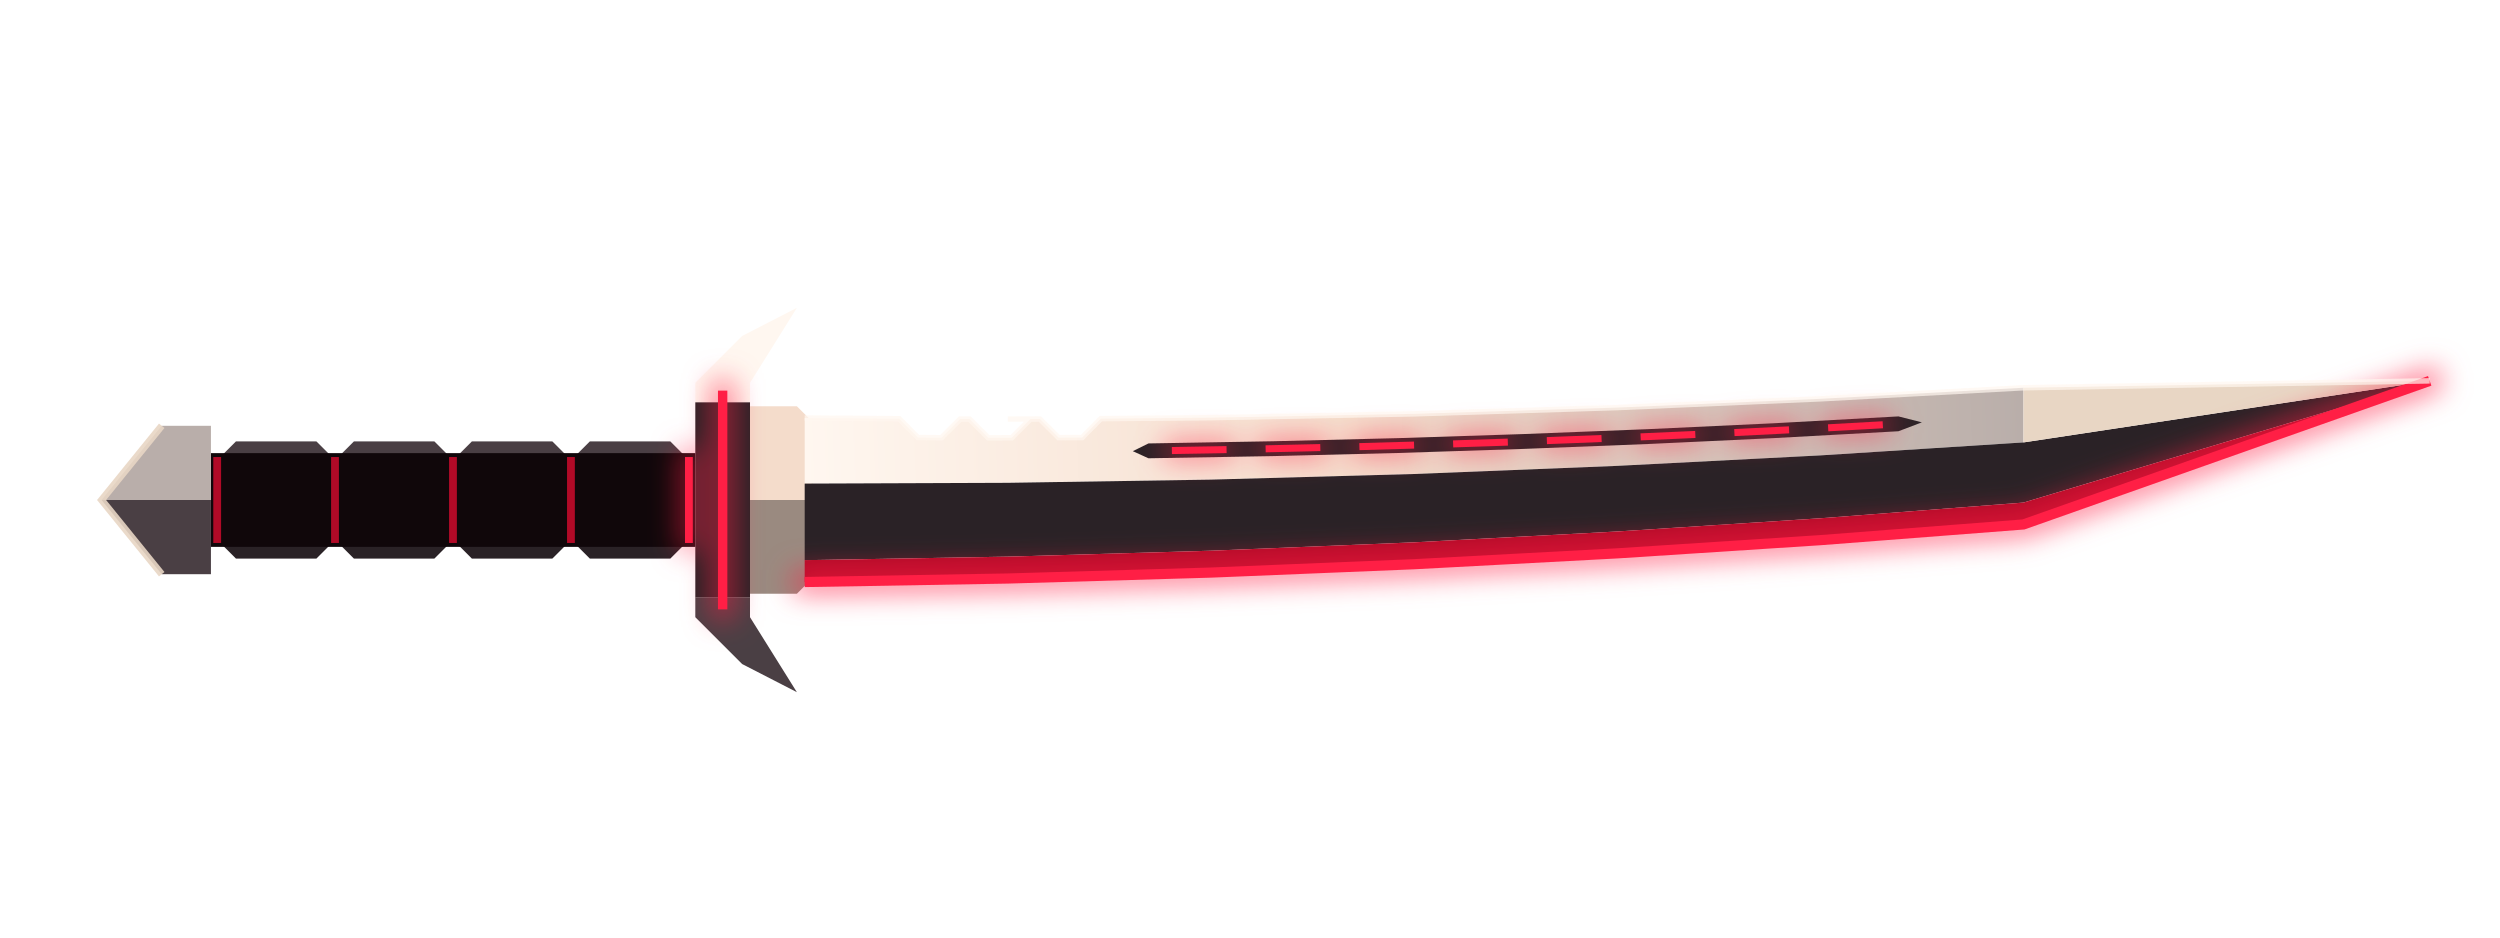
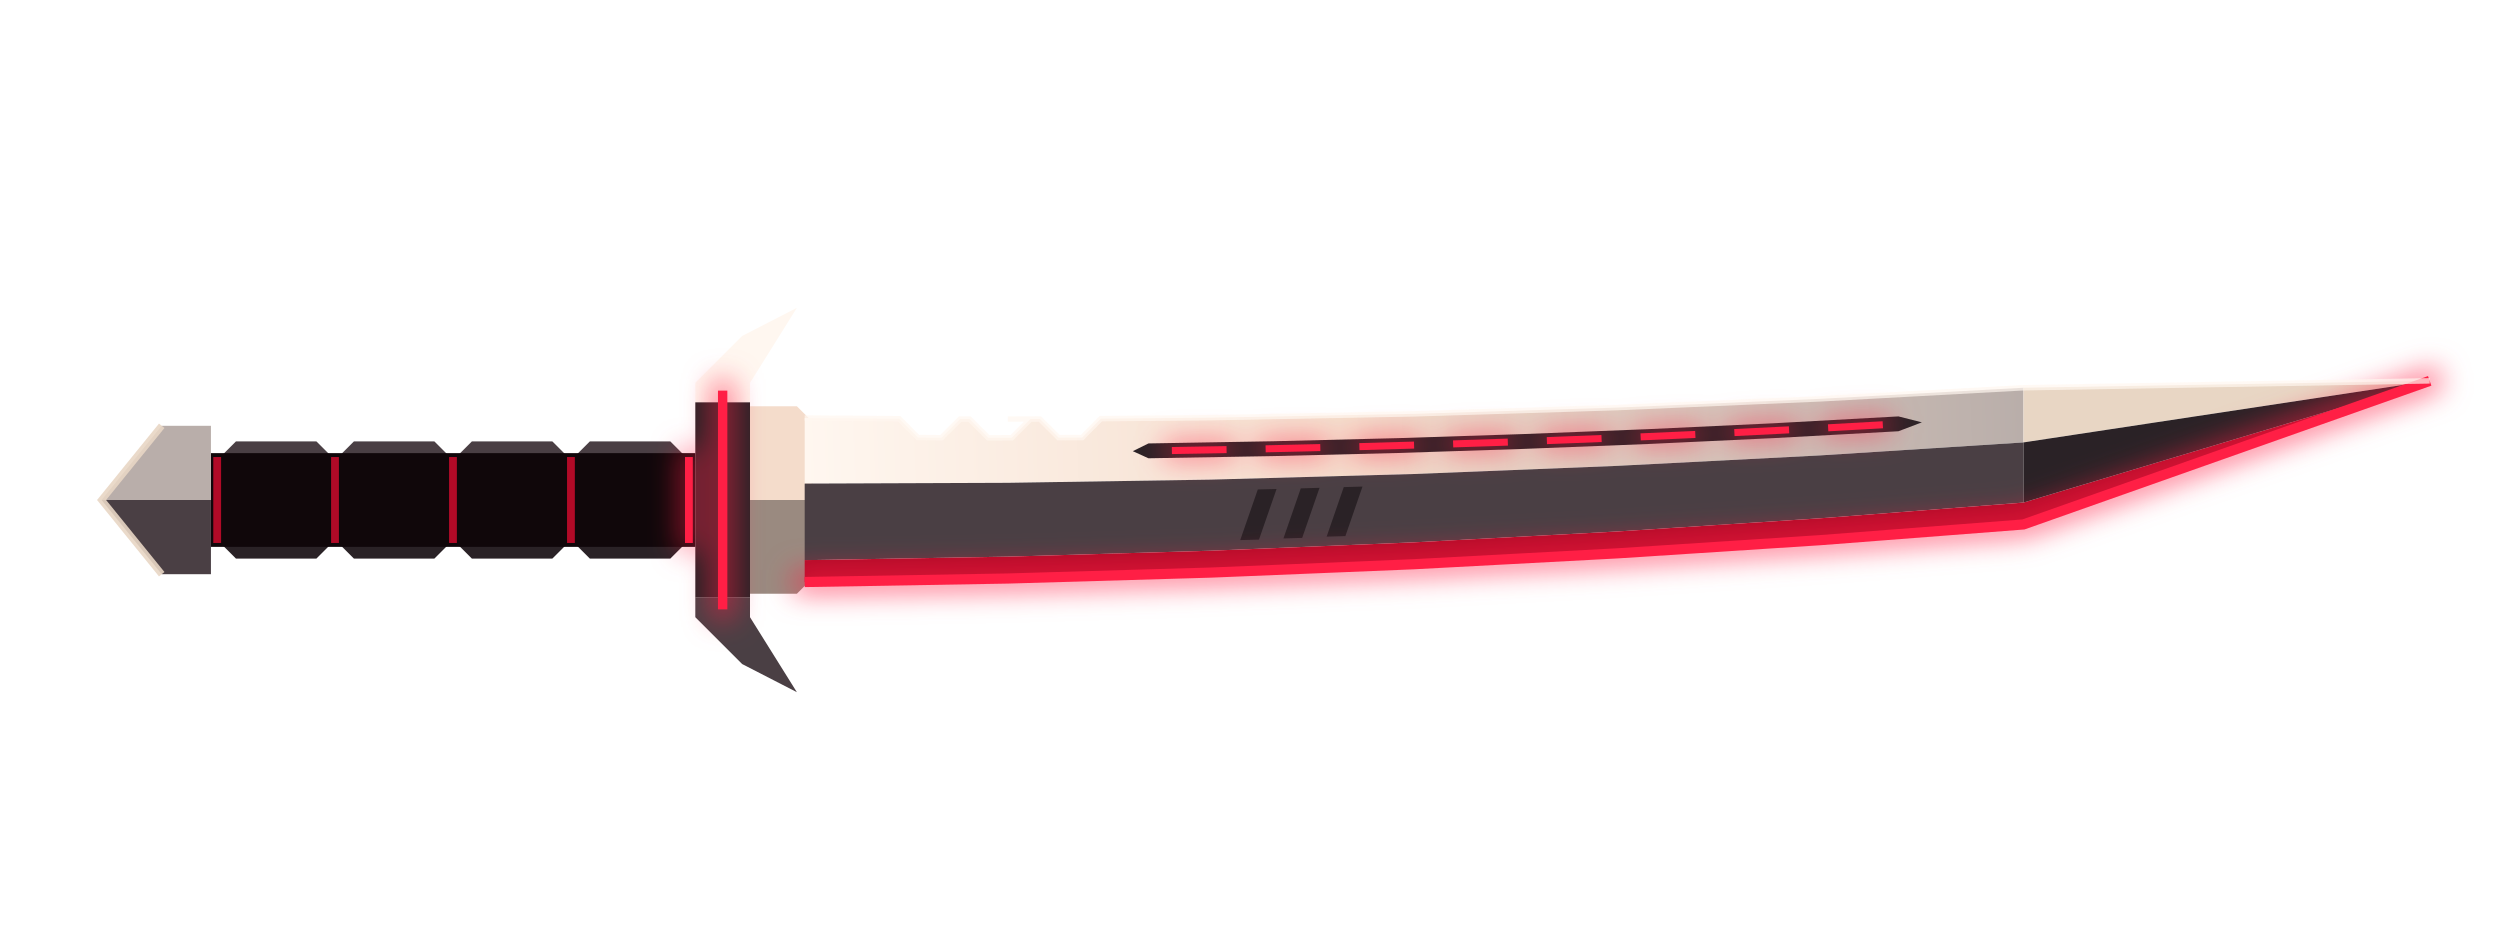
<svg xmlns="http://www.w3.org/2000/svg" viewBox="0 0 320 120" width="320" height="120">
  <defs>
    <linearGradient id="ruinous-blade-a-sheen" gradientUnits="userSpaceOnUse" x1="103" y1="64" x2="259" y2="58.38">
      <stop offset="0" stop-color="#fff7f0" />
      <stop offset="0.45" stop-color="#f4dccb" />
      <stop offset="1" stop-color="#b9aeaa" />
    </linearGradient>
    <filter id="ruinous-blade-a-glow" filterUnits="userSpaceOnUse" x="0" y="0" width="320" height="120" color-interpolation-filters="sRGB">
      <feGaussianBlur stdDeviation="1.8" />
    </filter>
  </defs>
  <path d="M96 52L102 52L104 54L104 64L96 64Z" fill="#f4dccb" />
  <path d="M96 64L104 64L104 74L102 76L96 76Z" fill="#9a8a80" />
  <path d="M89 49L95 43L102 39.4L96 49L96 51.5L89 51.5Z" fill="#fff7f0" />
  <path d="M89 51.5L96 51.5L96 76.5L89 76.5ZM87.4 63.25L73.9 63.25L73.9 69.9L75.5 71.5L85.8 71.5L87.4 69.9ZM72.3 63.25L58.8 63.25L58.8 69.9L60.4 71.5L70.7 71.5L72.3 69.9ZM57.2 63.25L43.7 63.25L43.7 69.9L45.3 71.5L55.6 71.5L57.2 69.9ZM42.1 63.25L28.6 63.25L28.6 69.9L30.2 71.5L40.5 71.5L42.1 69.9Z" fill="#2a2226" />
  <path d="M89 76.5L96 76.5L96 79L102 88.6L95 85L89 79ZM87.4 58.1L85.8 56.5L75.5 56.5L73.9 58.1L73.9 63.25L87.4 63.25ZM72.3 58.1L70.7 56.5L60.4 56.5L58.8 58.1L58.8 63.25L72.3 63.25ZM57.2 58.1L55.6 56.5L45.3 56.5L43.7 58.1L43.7 63.25L57.2 63.25ZM42.1 58.1L40.5 56.5L30.2 56.5L28.6 58.1L28.6 63.25L42.1 63.25ZM27 64L13 64L20.7 73.5L27 73.5Z" fill="#4a3f44" />
  <path d="M89 58L27 58L27 70L89 70Z" fill="#10070a" />
  <path d="M27 54.5L20.7 54.5L13 64L27 64Z" fill="#b9aeaa" />
  <g filter="url(#ruinous-blade-a-glow)" fill="none" opacity="0.65" stroke-linejoin="miter" stroke-linecap="square">
    <path d="M88.18 58.5L88.18 69.5" stroke="#ff1f45" stroke-width="2.2" />
    <path d="M92.5 50L92.5 78" stroke="#ff1f45" stroke-width="2.64" />
  </g>
  <path d="M88.18 58.5L88.18 69.5" fill="none" stroke="#ff1f45" stroke-width="1" stroke-linejoin="miter" stroke-miterlimit="8" />
  <path d="M73.08 58.5L73.08 69.5M57.98 58.5L57.98 69.5M42.88 58.5L42.88 69.5M27.8 58.5L27.8 69.5" fill="none" stroke="#b10a27" stroke-width="1" stroke-linejoin="miter" stroke-miterlimit="8" />
  <path d="M92.5 50L92.5 78" fill="none" stroke="#ff1f45" stroke-width="1.2" stroke-linejoin="miter" stroke-miterlimit="8" />
  <path d="M20.7 54.5L13 64L20.7 73.5" fill="none" stroke="#e8d6c4" stroke-width="0.9" opacity="0.9" stroke-linejoin="miter" stroke-miterlimit="8" />
  <path d="M103 53.5L115.1 53.6L117.5 56.01L120.5 56.03L122.9 53.63L124.1 53.63L126.5 56.04L129.5 56.03L131.9 53.63L129 53.64L133.1 53.63L135.5 56.02L138.5 56.01L140.9 53.59L155 53.46L181 52.97L207 52.17L233 51.05L259 49.63L259 56.63L233 58.29L207 59.63L181 60.67L155 61.39L129 61.8L103 61.9Z" fill="url(#ruinous-blade-a-sheen)" />
-   <path d="M103 61.9L129 61.8L155 61.39L181 60.67L207 59.63L233 58.29L259 56.63L259 64.33L233 66.34L207 68.03L181 69.42L155 70.49L129 71.25L103 71.7ZM259 56.63L311 48.75L259 64.33ZM145 57.75L147 56.76L163 56.48L179 56.08L195 55.56L211 54.93L227 54.18L243 53.3L246 54.06L243 55.2L227 56.08L211 56.83L195 57.46L179 57.98L163 58.38L147 58.66ZM161 62.65L163.4 62.59L161.15 69.07L158.75 69.13ZM166.5 62.51L168.9 62.44L166.68 68.85L164.28 68.92ZM172 62.35L174.4 62.28L172.21 68.62L169.81 68.69Z" fill="#2a2226" />
+   <path d="M103 61.9L129 61.8L155 61.39L181 60.67L207 59.63L233 58.29L259 56.63L259 64.33L233 66.34L207 68.03L181 69.42L155 70.49L129 71.25L103 71.7Z" fill="#4a3f44" />
  <path d="M103 71.7L129 71.25L155 70.49L181 69.42L207 68.03L233 66.34L259 64.33L259 67.13L233 69.14L207 70.83L181 72.22L155 73.29L129 74.05L103 74.5ZM259 64.33L311 48.75L259 67.13Z" fill="#b10a27" />
  <path d="M259 49.63L311 48.75L259 56.63Z" fill="#e8d6c4" />
+   <path d="M259 56.63L311 48.75L259 64.33ZM145 57.75L147 56.76L163 56.48L179 56.08L195 55.56L211 54.93L227 54.18L243 53.3L246 54.06L243 55.2L227 56.08L211 56.83L195 57.46L179 57.98L163 58.38L147 58.66ZM161 62.65L163.4 62.59L161.15 69.07L158.75 69.13ZM166.5 62.51L168.9 62.44L166.68 68.85L164.28 68.92ZM172 62.35L174.4 62.28L172.21 68.62L169.81 68.69Z" fill="#2a2226" />
  <g filter="url(#ruinous-blade-a-glow)" fill="none" opacity="0.65" stroke-linejoin="miter" stroke-linecap="square">
    <path d="M150 57.67L157 57.55M162 57.45L169 57.29M174 57.17L181 56.97M186 56.82L193 56.59M198 56.4L205 56.13M210 55.92L217 55.61M222 55.37L229 55.02M234 54.76L241 54.37" stroke="#ff1f45" stroke-width="2" />
    <path d="M103 74.5L129 74.05L155 73.29L181 72.22L207 70.83L233 69.14L259 67.13L311 48.75" stroke="#ff1f45" stroke-width="2.86" />
  </g>
  <path d="M150 57.67L157 57.55M162 57.45L169 57.29M174 57.17L181 56.97M186 56.82L193 56.59M198 56.4L205 56.13M210 55.92L217 55.61M222 55.37L229 55.02M234 54.76L241 54.37" fill="none" stroke="#ff1f45" stroke-width="0.9" stroke-linejoin="miter" stroke-miterlimit="8" />
  <path d="M103 74.5L129 74.05L155 73.29L181 72.22L207 70.83L233 69.14L259 67.13L311 48.75" fill="none" stroke="#ff1f45" stroke-width="1.3" stroke-linejoin="miter" stroke-miterlimit="8" />
  <path d="M103 53.5L115.1 53.6L117.5 56.01L120.5 56.03L122.9 53.63L124.1 53.63L126.5 56.04L129.5 56.03L131.9 53.63L129 53.64L133.1 53.63L135.5 56.02L138.5 56.01L140.9 53.59L155 53.46L181 52.97L207 52.17L233 51.05L259 49.63L311 48.75" fill="none" stroke="#fff7f0" stroke-width="0.7" opacity="0.7" stroke-linejoin="miter" stroke-miterlimit="8" />
</svg>
